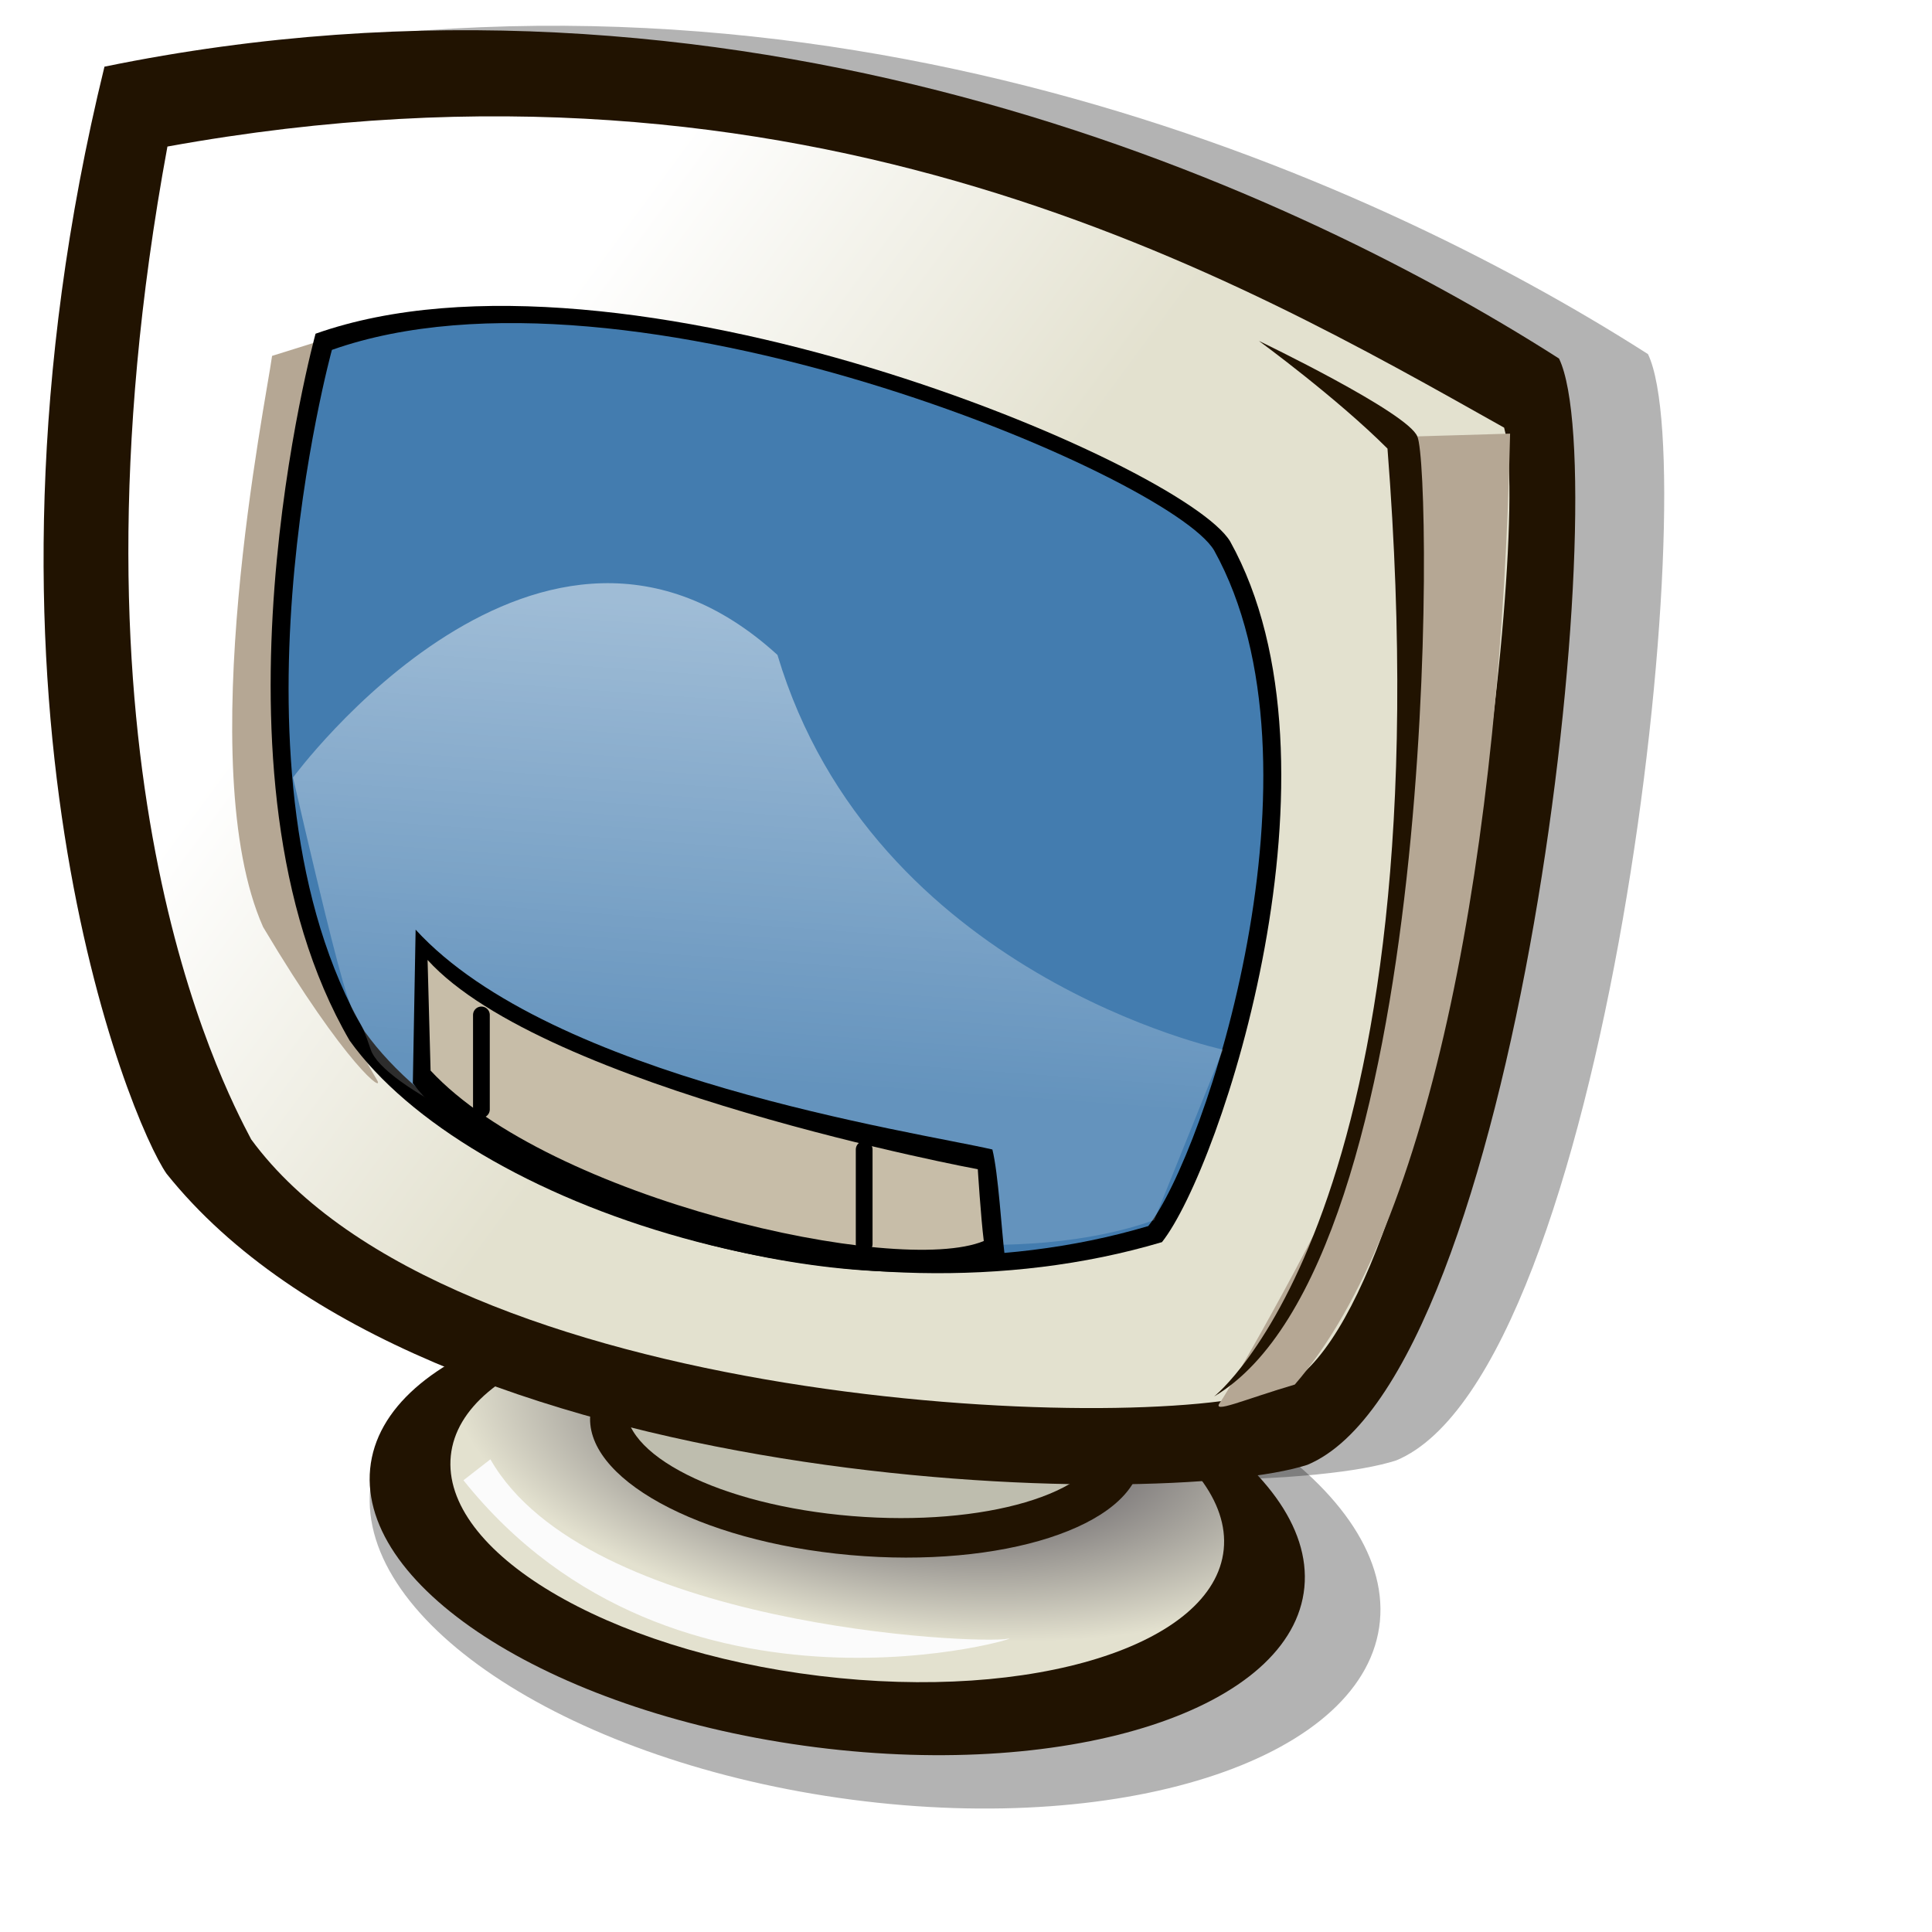
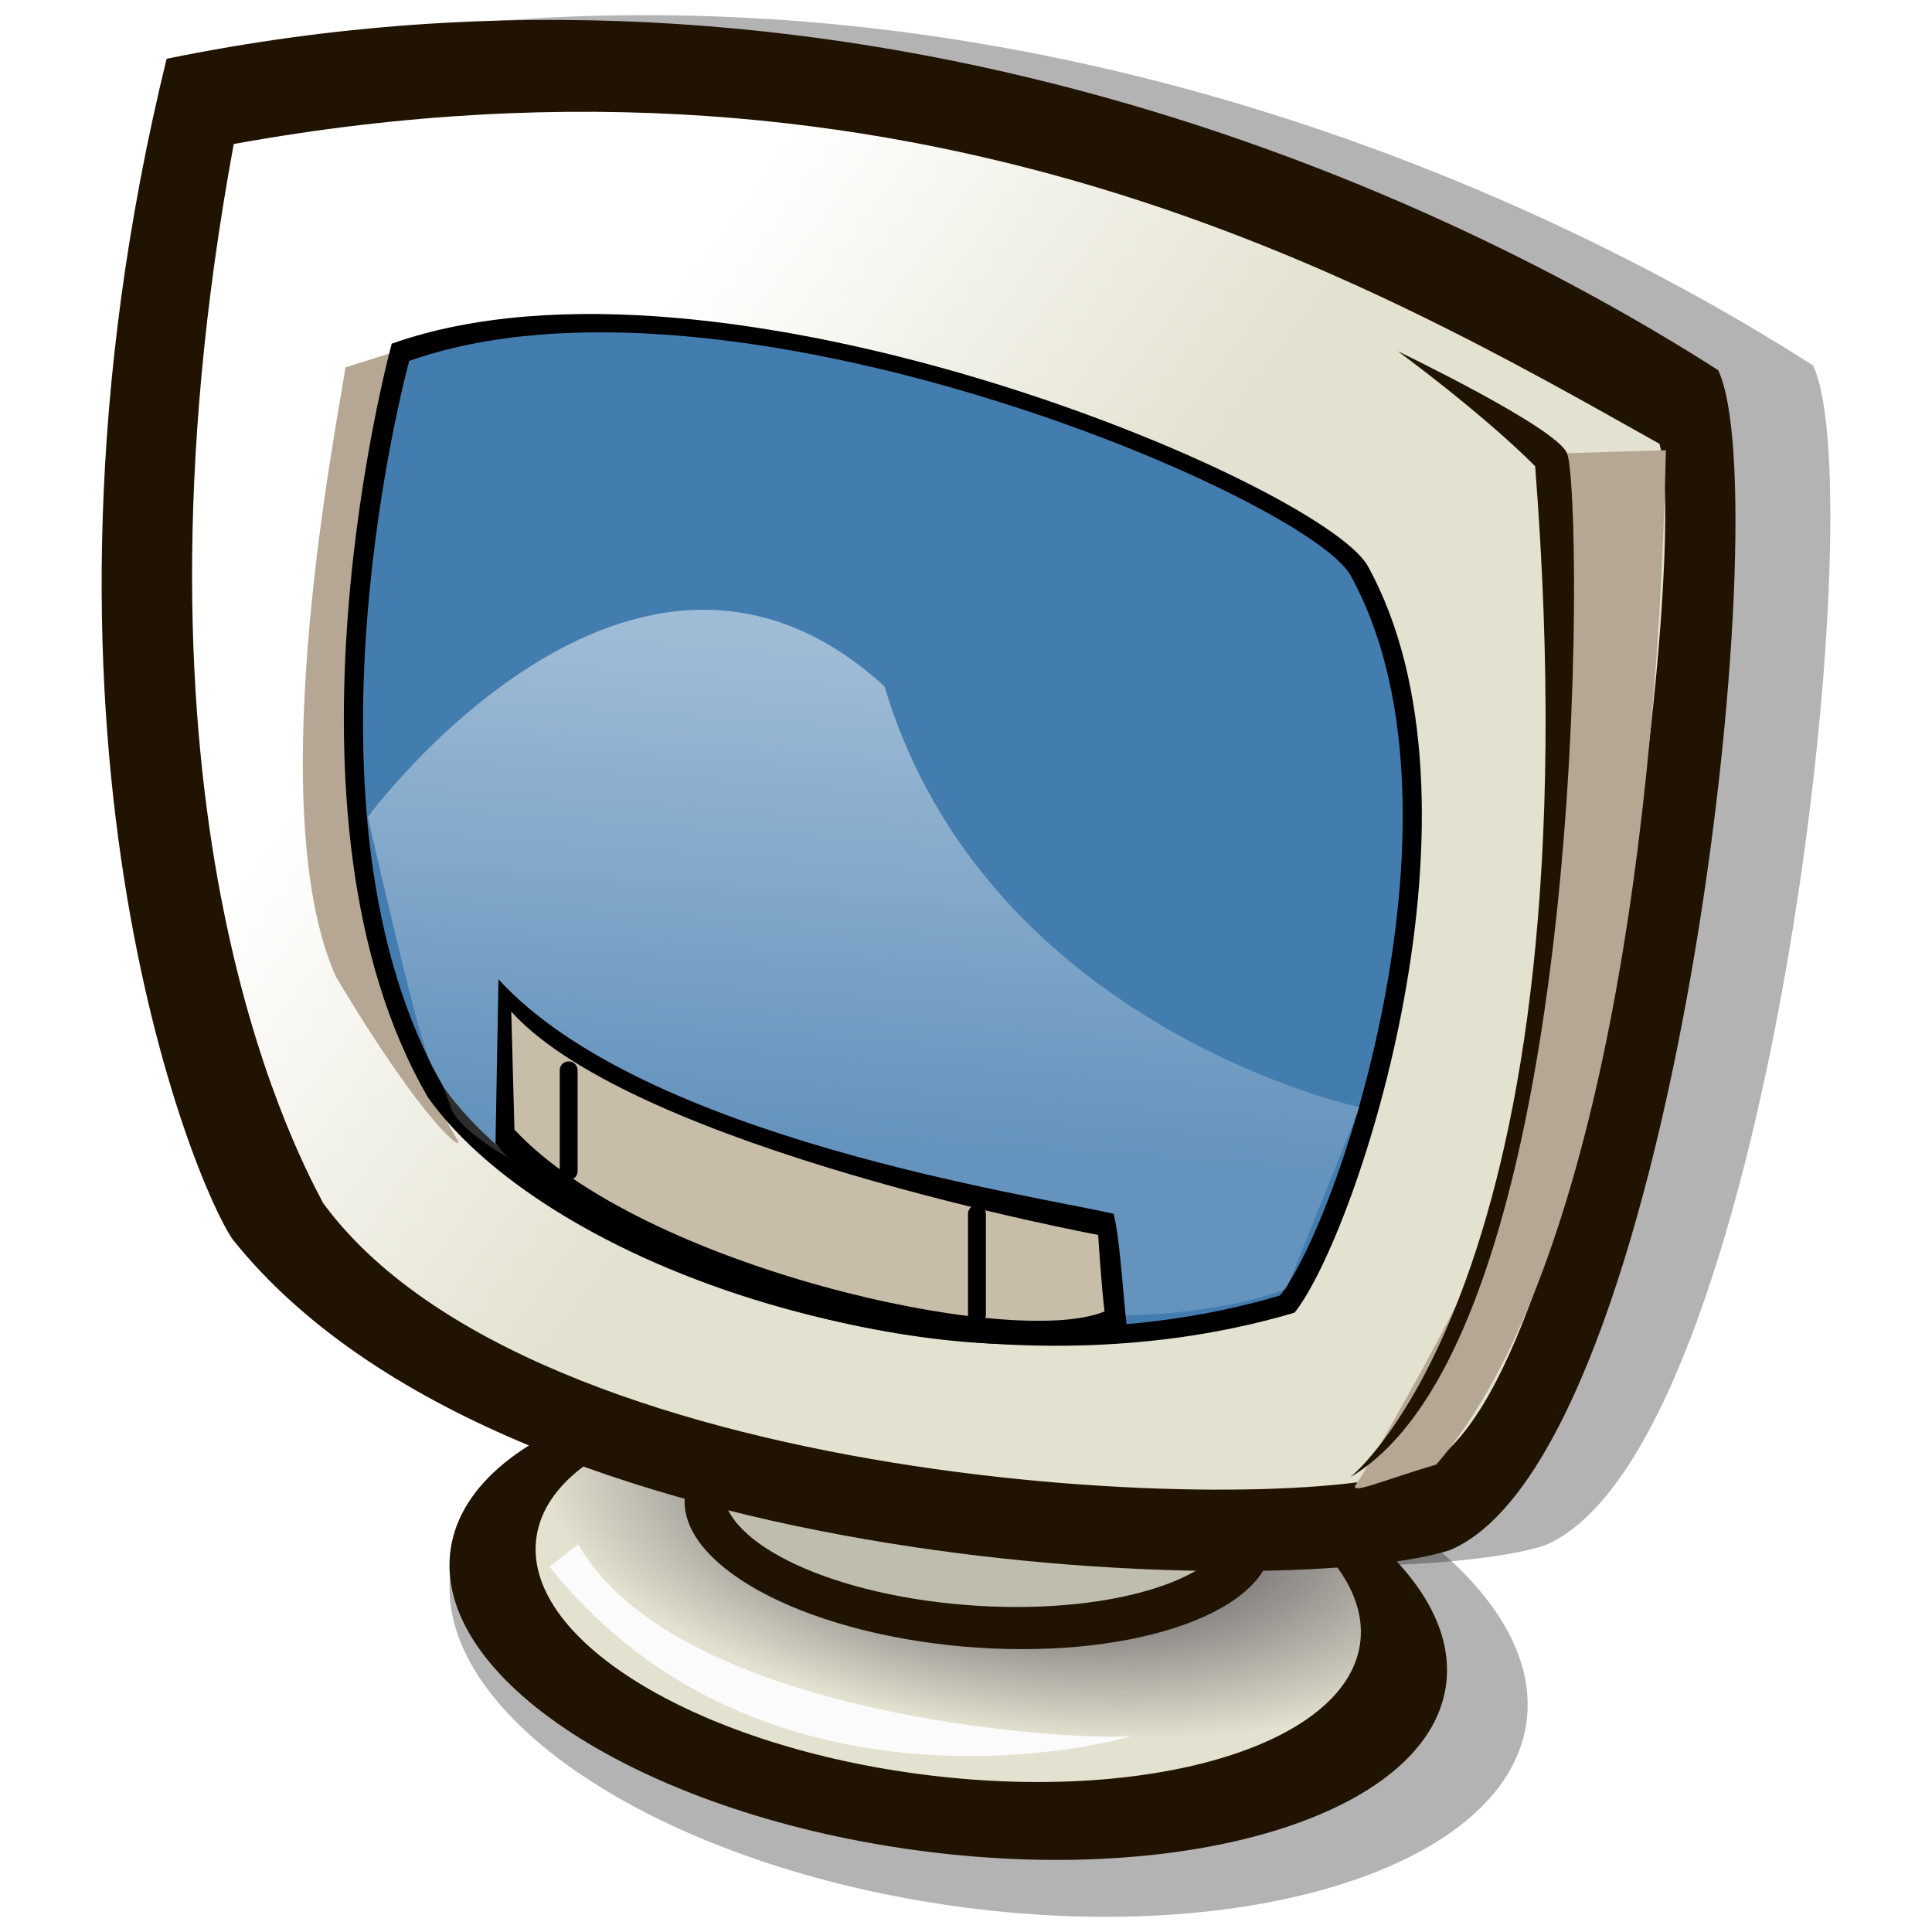
- <svg xmlns="http://www.w3.org/2000/svg" xmlns:xlink="http://www.w3.org/1999/xlink" id="svg704" width="72pt" height="72pt">
+ <svg xmlns="http://www.w3.org/2000/svg" xmlns:xlink="http://www.w3.org/1999/xlink" version="1.1" height="90" width="90" id="svg704">
  <defs id="defs706">
    <linearGradient id="linearGradient734">
-       <stop style="stop-color:#2a2535;stop-opacity:1;" offset="0" id="stop735" />
-       <stop style="stop-color:#e3e1cf;stop-opacity:1;" offset="1" id="stop736" />
+       <stop id="stop735" offset="0" style="stop-color:#2a2535;stop-opacity:1;" />
+       <stop id="stop736" offset="1" style="stop-color:#e3e1cf;stop-opacity:1;" />
    </linearGradient>
    <linearGradient id="linearGradient724">
-       <stop style="stop-color:#ffffff;stop-opacity:0.49;" offset="0" id="stop725" />
-       <stop style="stop-color:#ffffff;stop-opacity:0.176;" offset="1" id="stop726" />
+       <stop id="stop725" offset="0" style="stop-color:#ffffff;stop-opacity:0.49;" />
+       <stop id="stop726" offset="1" style="stop-color:#ffffff;stop-opacity:0.176;" />
    </linearGradient>
    <linearGradient id="linearGradient718">
-       <stop style="stop-color:#e3e1cf;stop-opacity:1;" offset="0" id="stop719" />
-       <stop style="stop-color:#ffffff;stop-opacity:1;" offset="1" id="stop720" />
+       <stop id="stop719" offset="0" style="stop-color:#e3e1cf;stop-opacity:1;" />
+       <stop id="stop720" offset="1" style="stop-color:#ffffff;stop-opacity:1;" />
    </linearGradient>
-     <linearGradient xlink:href="#linearGradient718" id="linearGradient721" x1="45.433" y1="41.926" x2="24.038" y2="27.205" gradientUnits="userSpaceOnUse" spreadMethod="pad" gradientTransform="scale(1.033999,0.967119)" />
-     <linearGradient xlink:href="#linearGradient724" id="linearGradient723" x1="40.261" y1="39.845" x2="37.32" y2="68.667" gradientUnits="userSpaceOnUse" spreadMethod="pad" gradientTransform="scale(1.185464,0.843551)" />
-     <linearGradient xlink:href="#linearGradient724" id="linearGradient732" />
-     <radialGradient xlink:href="#linearGradient734" id="radialGradient733" cx="33.213" cy="118.191" fx="33.213" fy="118.191" r="14.895" gradientUnits="userSpaceOnUse" spreadMethod="pad" gradientTransform="scale(1.559286,0.641319)" />
-     <radialGradient xlink:href="#linearGradient734" id="radialGradient738" />
+     <linearGradient gradientTransform="matrix(0.9833,0,0,0.9196992,-2.23066,-7.187248)" spreadMethod="pad" gradientUnits="userSpaceOnUse" y2="27.205" x2="24.038" y1="41.926" x1="45.433" id="linearGradient721" xlink:href="#linearGradient718" />
+     <linearGradient gradientTransform="matrix(1.127338,0,0,0.80219,-2.23066,-7.187248)" spreadMethod="pad" gradientUnits="userSpaceOnUse" y2="68.667" x2="37.32" y1="39.845" x1="40.261" id="linearGradient723" xlink:href="#linearGradient724" />
+     <linearGradient id="linearGradient732" xlink:href="#linearGradient724" />
+     <radialGradient gradientTransform="matrix(1.556733,0,0,0.6962882,0.1728869,-23.35005)" spreadMethod="pad" gradientUnits="userSpaceOnUse" r="14.895" fy="118.191" fx="33.213" cy="118.191" cx="33.213" id="radialGradient733" xlink:href="#linearGradient734" />
+     <radialGradient id="radialGradient738" xlink:href="#linearGradient734" />
  </defs>
-   <path transform="matrix(1.294779,0.170029,-0.144152,1.527193,-7.545008,-52.65128)" style="font-size:12;fill:#000000;fill-rule:evenodd;stroke-width:1pt;fill-opacity:0.3;" d="M 67.656 79.688 C 67.656 84.086 58.976 87.656 48.281 87.656 C 37.586 87.656 28.906 84.086 28.906 79.688 C 28.906 75.289 37.586 71.719 48.281 71.719 C 58.976 71.719 67.656 75.289 67.656 79.688 z " id="path744" />
-   <path style="fill:#000000;fill-rule:evenodd;stroke:none;stroke-opacity:1;stroke-width:1pt;stroke-linejoin:miter;stroke-linecap:butt;fill-opacity:0.3;" d="M 11.972 61.998 C 10.105 59.333 1.052 37.445 8.813 5.714 C 40.735 -0.836 68.4 11.372 82.762 20.553 C 85.693 26.634 80.688 72.318 69.97 76.795 C 62.783 79.138 25.173 78.492 11.972 61.998 z " id="path743" transform="matrix(0.977386,0,0,0.977386,0.996425,-2.493324)" />
-   <path transform="matrix(1.19794,0.152153,-0.133371,1.366629,-5.606898,-40.31906)" style="font-size:12;fill:#211301;fill-rule:evenodd;stroke-width:1pt;" d="M 67.656 79.688 C 67.656 84.086 58.976 87.656 48.281 87.656 C 37.586 87.656 28.906 84.086 28.906 79.688 C 28.906 75.289 37.586 71.719 48.281 71.719 C 58.976 71.719 67.656 75.289 67.656 79.688 z " id="path739" />
-   <path style="fill-rule:evenodd;stroke:none;fill:url(#radialGradient733);fill-opacity:1;stroke-opacity:1;stroke-width:1pt;stroke-linejoin:miter;stroke-linecap:butt;" id="path731" d="M 67.656 79.688 A 19.375 7.969 0 1 0 28.906,79.688 A 19.375 7.969 0 1 0 67.656 79.688 L 48.281 79.688 z" transform="matrix(0.991094,0.120252,-0.110343,1.080091,2.544737,-17.20832)" />
-   <path transform="matrix(1.086944,9.709767e-2,-0.117969,0.894643,1.61681,-1.036949)" style="font-size:12;fill:#211301;fill-rule:evenodd;stroke-width:1pt;fill-opacity:1;" d="M 58.906 75.938 C 58.906 79.56 53.271 82.5 46.328 82.5 C 39.385 82.5 33.75 79.56 33.75 75.938 C 33.75 72.315 39.385 69.375 46.328 69.375 C 53.271 69.375 58.906 72.315 58.906 75.938 z " id="path730" />
-   <path style="font-size:12;fill:#bebdae;fill-rule:evenodd;stroke-width:1pt;fill-opacity:1;" d="M 58.906 75.938 C 58.906 79.56 53.271 82.5 46.328 82.5 C 39.385 82.5 33.75 79.56 33.75 75.938 C 33.75 72.315 39.385 69.375 46.328 69.375 C 53.271 69.375 58.906 72.315 58.906 75.938 z " id="path728" transform="matrix(0.945416,7.735090e-2,-0.102609,0.712697,7.007128,12.95145)" />
-   <path style="fill:#211301;fill-rule:evenodd;stroke:none;stroke-opacity:1;stroke-width:1pt;stroke-linejoin:miter;stroke-linecap:butt;fill-opacity:1;" d="M 11.972 61.998 C 10.105 59.333 1.052 37.445 8.813 5.714 C 40.735 -0.836 68.4 11.372 82.762 20.553 C 85.693 26.634 80.688 72.318 69.97 76.795 C 62.783 79.138 25.173 78.492 11.972 61.998 z " id="path715" transform="matrix(0.977386,0,0,0.977386,-3.422992,-2.272348)" />
-   <path style="fill:url(#linearGradient721);fill-rule:evenodd;stroke:none;stroke-opacity:1;stroke-width:1pt;stroke-linejoin:miter;stroke-linecap:butt;fill-opacity:1;" d="M 15.469 60.781 C 13.906 57.812 5.156 41.094 11.094 8.906 C 44.688 2.812 67.031 15.781 80.938 23.594 C 82.5 29.219 77.344 71.406 68.906 73.906 C 61.719 76.25 25.781 74.844 15.469 60.781 z " id="path713" transform="matrix(0.950968,0,0,0.950968,-2.23066,-1.187248)" />
-   <path style="fill:#b5a794;fill-rule:evenodd;stroke:none;stroke-opacity:1;stroke-width:1pt;stroke-linejoin:miter;stroke-linecap:butt;fill-opacity:1;" d="M 19.062 19.062 L 16.562 19.844 C 16.25 22.188 12.344 41.25 16.094 49.688 C 20.469 57.031 22.5 58.438 22.031 57.656 C 16.719 48.75 15 35.156 19.062 19.062 z " id="path717" transform="matrix(0.950968,0,0,0.950968,-2.23066,-1.187248)" />
-   <path style="fill:#000000;fill-rule:evenodd;stroke:none;stroke-opacity:1;stroke-width:1pt;stroke-linejoin:miter;stroke-linecap:butt;fill-opacity:1;" d="M 19.688 19.531 C 19.688 19.531 13.594 41.719 21.406 55.156 C 27.344 63.438 46.562 70 62.344 65.312 C 65.313 61.562 72.031 41.25 65.781 30 C 63.438 26.094 35.156 14.062 19.688 19.531 z " id="path711" transform="matrix(0.985977,0,0,0.985977,-3.732215,-2.675266)" />
-   <path style="fill:#437caf;fill-rule:evenodd;stroke:none;stroke-opacity:1;stroke-width:1pt;stroke-linejoin:miter;stroke-linecap:butt;fill-opacity:1;" d="M 19.688 19.531 C 19.688 19.531 13.594 41.719 21.406 55.156 C 27.344 63.438 46.562 70 62.344 65.312 C 65.313 61.562 72.031 41.25 65.781 30 C 63.438 26.094 35.156 14.062 19.688 19.531 z " id="path710" transform="matrix(0.950968,0,0,0.950968,-2.23066,-1.187248)" />
-   <path style="fill:url(#linearGradient723);fill-rule:evenodd;stroke:none;stroke-opacity:1;stroke-width:1pt;stroke-linejoin:miter;stroke-linecap:butt;fill-opacity:1;" d="M 17.656 41.875 C 17.656 41.875 30.625 24.219 42.969 35.469 C 47.969 52.187 66.25 56.094 66.25 56.094 L 62.656 65 C 49.062 69.844 22.969 59.844 21.719 56.094 C 20.469 52.344 21.406 58.125 17.656 41.875 z " id="path722" transform="matrix(0.950968,0,0,0.950968,-2.23066,-1.187248)" />
-   <path style="fill:#000000;fill-rule:evenodd;stroke:none;stroke-opacity:1;stroke-width:1pt;stroke-linejoin:miter;stroke-linecap:butt;fill-opacity:1;" d="M 24.356 51.16 L 24.219 58.703 C 30.029 66.155 47.86 69.631 53.272 67.169 C 53.116 65.918 52.959 63.125 52.666 61.951 C 48.849 61.07 31.037 58.466 24.356 51.16 z " id="path709" transform="matrix(1.012321,0,0,1.012321,-4.004139,-5.596647)" />
-   <path style="fill:#b5a794;fill-rule:evenodd;stroke:none;stroke-opacity:1;stroke-width:1pt;stroke-linejoin:miter;stroke-linecap:butt;fill-opacity:1;" d="M 81.25 23.906 C 81.25 23.906 76.094 24.062 75.938 24.062 C 75.781 24.062 76.719 37.344 76.094 42.188 C 75.469 47.031 73.906 58.438 72.969 61.406 C 72.031 64.375 66.562 73.906 66.094 74.531 C 65.625 75.156 67.344 74.375 70 73.594 C 77.188 65.312 80.781 45.469 81.25 23.906 z " id="path716" transform="matrix(0.950968,0,0,0.950968,-2.23066,-1.187248)" />
-   <path style="fill:#c7bda8;fill-rule:evenodd;stroke:none;stroke-opacity:1;stroke-width:1pt;stroke-linejoin:miter;stroke-linecap:butt;fill-opacity:1;" d="M 24.062 52.188 L 24.219 57.969 C 30.469 64.687 48.594 68.75 53.125 66.875 C 52.969 65.625 52.812 63.125 52.812 63.125 C 52.812 63.125 30.156 58.906 24.062 52.188 z " id="path708" transform="matrix(0.950968,0,0,0.950968,-1.636305,-1.930189)" />
-   <path style="fill:#211301;fill-rule:evenodd;stroke:none;stroke-opacity:1;stroke-width:1pt;stroke-linejoin:miter;stroke-linecap:butt;fill-opacity:1;" d="M 65.781 74.219 C 65.781 74.219 77.969 64.688 74.844 24.688 C 72.188 22.031 68.125 19.062 68.125 19.062 C 68.125 19.062 75.938 22.812 76.406 24.062 C 77.188 25.781 77.656 67.188 65.781 74.219 z " id="path712" transform="matrix(0.950968,0,0,0.950968,-2.23066,-1.187248)" />
-   <path style="fill:#fbfbfb;fill-rule:evenodd;stroke:none;stroke-opacity:1;stroke-width:1pt;stroke-linejoin:miter;stroke-linecap:butt;fill-opacity:1;" d="M 26.562 78.594 L 27.969 77.5 C 32.969 86.25 53.438 87.188 55 86.875 C 56.562 86.562 37.656 92.5 26.562 78.594 z " id="path740" transform="matrix(0.950968,0,0,0.950968,-2.23066,-1.187248)" />
-   <path style="fill:none;fill-rule:evenodd;stroke:black;stroke-opacity:1;stroke-width:0.875;stroke-linejoin:round;stroke-linecap:round;fill-opacity:1;stroke-dasharray:none;" d="M 27.5 54.531 C 27.5 52.969 27.5 59.219 27.5 59.219 " id="path741" transform="matrix(0.950968,0,0,0.950968,-2.23066,-1.187248)" />
-   <path style="fill:none;fill-rule:evenodd;stroke:black;stroke-opacity:1;stroke-width:0.875;stroke-linejoin:round;stroke-linecap:round;fill-opacity:1;stroke-dasharray:none;" d="M 27.5 54.531 C 27.5 52.969 27.5 59.219 27.5 59.219 " id="path742" transform="matrix(0.950968,0,0,0.950968,16.78871,5.499249)" />
+   <g transform="translate(2.570083,5.42693)" id="g864">
+     <path style="font-size:12px;fill:#000000;fill-opacity:0.3;fill-rule:evenodd;stroke-width:1.415pt" d="m 68.568,74.55 c -0.634,6.718 -12.387,10.694 -26.235,8.876 -13.848,-1.818 -24.572,-8.746 -23.938,-15.464 0.634,-6.718 12.387,-10.694 26.235,-8.876 13.848,1.818 24.572,8.746 23.938,15.464 z" id="path744" />
+     <path style="fill:#000000;fill-opacity:0.3;fill-rule:evenodd;stroke:none;stroke-width:0.977pt;stroke-linecap:butt;stroke-linejoin:miter;stroke-opacity:1" d="M 12.698,52.102 C 10.873,49.498 2.024,28.105 9.611,-2.909 40.81,-9.311 67.849,2.622 81.887,11.595 84.751,17.539 79.86,62.19 69.385,66.565 62.36,68.856 25.6,68.224 12.698,52.102 Z" id="path743" />
+     <path style="font-size:12px;fill:#211301;fill-rule:evenodd;stroke-width:1.287pt" d="M 64.813,72.878 C 64.227,78.89 53.352,82.448 40.54,80.821 27.728,79.193 17.806,72.994 18.393,66.982 c 0.587,-6.012 11.461,-9.57 24.273,-7.942 12.812,1.627 22.734,7.827 22.147,13.838 z" id="path739" />
+     <ellipse style="fill:url(#radialGradient733);fill-opacity:1;fill-rule:evenodd;stroke:none;stroke-width:1.041pt;stroke-linecap:butt;stroke-linejoin:miter;stroke-opacity:1" id="path731" transform="matrix(0.9927195,0.1204492,-0.1016319,0.9948221,0,0)" cx="48.375" cy="63.168" rx="19.343" ry="8.652" />
+     <path style="font-size:12px;fill:#211301;fill-opacity:1;fill-rule:evenodd;stroke-width:0.992pt" d="m 56.686,66.62 c -0.427,3.241 -6.899,5.324 -14.446,4.65 C 34.694,70.595 28.916,67.418 29.343,64.177 29.77,60.936 36.242,58.853 43.789,59.527 c 7.547,0.674 13.325,3.852 12.898,7.092 z" id="path730" />
+     <path style="font-size:12px;fill:#bebdae;fill-opacity:1;fill-rule:evenodd;stroke-width:0.826pt" d="m 54.906,65.628 c -0.372,2.582 -6.001,4.241 -12.565,3.704 -6.564,-0.537 -11.59,-3.068 -11.218,-5.65 0.372,-2.582 6.001,-4.241 12.565,-3.704 6.564,0.537 11.59,3.068 11.218,5.65 z" id="path728" />
+     <path style="fill:#211301;fill-opacity:1;fill-rule:evenodd;stroke:none;stroke-width:0.977pt;stroke-linecap:butt;stroke-linejoin:miter;stroke-opacity:1" d="M 8.278,52.323 C 6.454,49.719 -2.395,28.326 5.191,-2.688 36.391,-9.09 63.43,2.843 77.467,11.816 80.332,17.76 75.441,62.411 64.965,66.786 57.94,69.077 21.181,68.445 8.278,52.323 Z" id="path715" />
+     <path style="fill:url(#linearGradient721);fill-opacity:1;fill-rule:evenodd;stroke:none;stroke-width:0.951pt;stroke-linecap:butt;stroke-linejoin:miter;stroke-opacity:1" d="M 12.48,50.614 C 10.994,47.791 2.673,31.892 8.319,1.282 40.266,-4.513 61.514,7.82 74.738,15.25 76.224,20.599 71.321,60.718 63.297,63.095 56.462,65.324 22.286,63.987 12.48,50.614 Z" id="path713" />
+     <path style="fill:#b5a794;fill-opacity:1;fill-rule:evenodd;stroke:none;stroke-width:0.951pt;stroke-linecap:butt;stroke-linejoin:miter;stroke-opacity:1" d="m 15.897,10.941 -2.377,0.743 c -0.297,2.229 -4.012,20.357 -0.446,28.38 4.16,6.984 6.092,8.321 5.646,7.578 -5.052,-8.47 -6.687,-21.397 -2.823,-36.701 z" id="path717" />
+     <path style="fill:#000000;fill-opacity:1;fill-rule:evenodd;stroke:none;stroke-width:0.986pt;stroke-linecap:butt;stroke-linejoin:miter;stroke-opacity:1" d="m 15.679,10.582 c 0,0 -6.008,21.876 1.695,35.125 5.854,8.165 24.803,14.636 40.363,10.014 2.927,-3.697 9.552,-23.725 3.389,-34.817 C 58.816,17.053 30.931,5.19 15.679,10.582 Z" id="path711" />
+     <path style="fill:#437caf;fill-opacity:1;fill-rule:evenodd;stroke:none;stroke-width:0.951pt;stroke-linecap:butt;stroke-linejoin:miter;stroke-opacity:1" d="m 16.492,11.386 c 0,0 -5.795,21.1 1.635,33.878 5.646,7.875 23.923,14.116 38.93,9.658 2.823,-3.566 9.212,-22.883 3.269,-33.581 C 58.096,17.627 31.202,6.186 16.492,11.386 Z" id="path710" />
+     <path style="fill:url(#linearGradient723);fill-opacity:1;fill-rule:evenodd;stroke:none;stroke-width:0.951pt;stroke-linecap:butt;stroke-linejoin:miter;stroke-opacity:1" d="m 14.56,32.635 c 0,0 12.333,-16.791 24.071,-6.092 4.755,15.899 22.14,19.614 22.14,19.614 l -3.417,8.47 c -12.927,4.606 -37.742,-4.903 -38.93,-8.47 -1.189,-3.566 -0.297,1.932 -3.863,-13.522 z" id="path722" />
+     <path style="fill:#000000;fill-opacity:1;fill-rule:evenodd;stroke:none;stroke-width:1.012pt;stroke-linecap:butt;stroke-linejoin:miter;stroke-opacity:1" d="m 20.652,40.194 -0.139,7.636 c 5.881,7.544 23.932,11.063 29.411,8.57 -0.158,-1.266 -0.316,-4.093 -0.614,-5.282 C 45.447,50.226 27.415,47.59 20.652,40.194 Z" id="path709" />
+     <path style="fill:#b5a794;fill-opacity:1;fill-rule:evenodd;stroke:none;stroke-width:0.951pt;stroke-linecap:butt;stroke-linejoin:miter;stroke-opacity:1" d="m 75.035,15.547 c 0,0 -4.903,0.149 -5.052,0.149 -0.149,0 0.743,12.63 0.149,17.236 -0.594,4.606 -2.08,15.453 -2.972,18.276 -0.892,2.823 -6.092,11.887 -6.538,12.481 -0.446,0.594 1.189,-0.149 3.715,-0.892 6.835,-7.875 10.253,-26.746 10.698,-47.251 z" id="path716" />
+     <path style="fill:#c7bda8;fill-opacity:1;fill-rule:evenodd;stroke:none;stroke-width:0.951pt;stroke-linecap:butt;stroke-linejoin:miter;stroke-opacity:1" d="m 21.246,41.698 0.149,5.498 c 5.944,6.389 23.18,10.253 27.489,8.47 -0.149,-1.189 -0.297,-3.566 -0.297,-3.566 0,0 -21.545,-4.012 -27.34,-10.401 z" id="path708" />
+     <path style="fill:#211301;fill-opacity:1;fill-rule:evenodd;stroke:none;stroke-width:0.951pt;stroke-linecap:butt;stroke-linejoin:miter;stroke-opacity:1" d="m 60.325,63.392 c 0,0 11.59,-9.064 8.618,-47.103 -2.526,-2.526 -6.389,-5.349 -6.389,-5.349 0,0 7.429,3.566 7.875,4.755 0.743,1.634 1.189,41.01 -10.104,47.697 z" id="path712" />
+     <path style="fill:#fbfbfb;fill-opacity:1;fill-rule:evenodd;stroke:none;stroke-width:0.951pt;stroke-linecap:butt;stroke-linejoin:miter;stroke-opacity:1" d="m 23.029,67.553 1.337,-1.04 c 4.755,8.321 24.22,9.213 25.706,8.915 1.486,-0.297 -16.493,5.349 -27.043,-7.875 z" id="path740" />
+     <path style="fill:none;fill-opacity:1;fill-rule:evenodd;stroke:#000000;stroke-width:0.832;stroke-linecap:round;stroke-linejoin:round;stroke-dasharray:none;stroke-opacity:1" d="m 23.921,44.67 c 0,-1.486 0,4.458 0,4.458" id="path741" />
+     <path style="fill:none;fill-opacity:1;fill-rule:evenodd;stroke:#000000;stroke-width:0.832;stroke-linecap:round;stroke-linejoin:round;stroke-dasharray:none;stroke-opacity:1" d="m 42.94,51.357 c 0,-1.486 0,4.458 0,4.458" id="path742" />
+   </g>
</svg>
